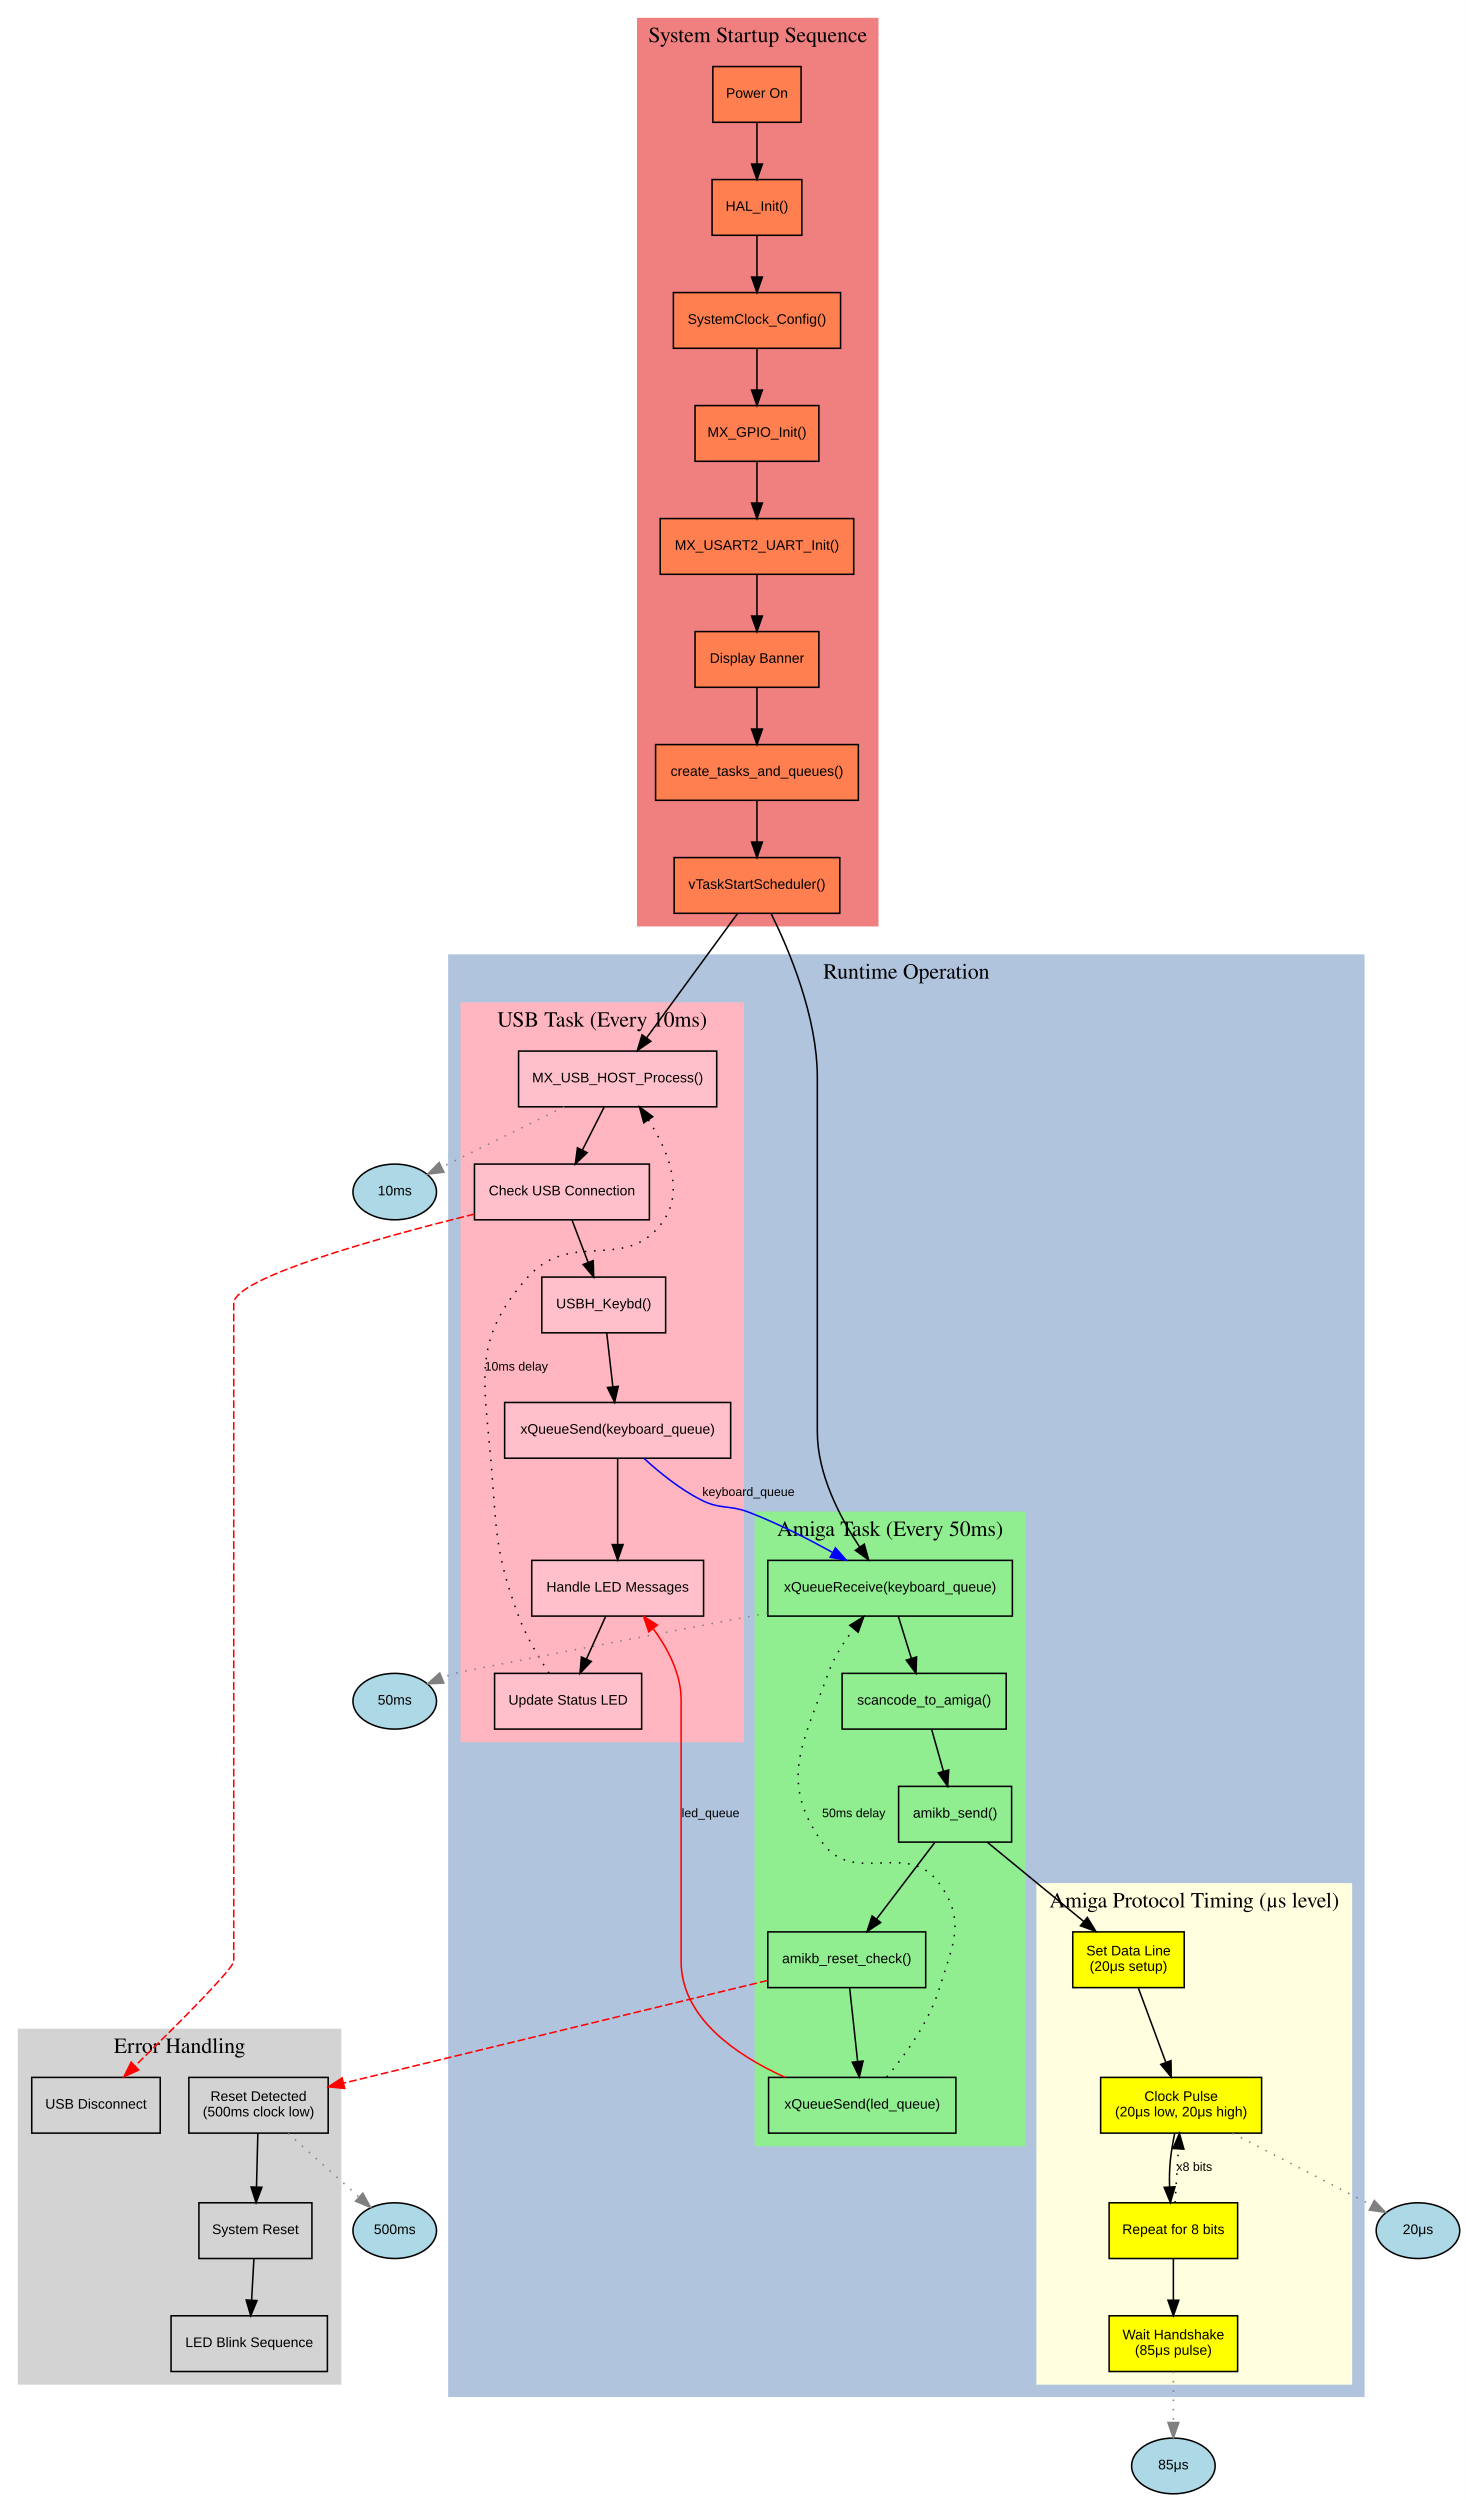
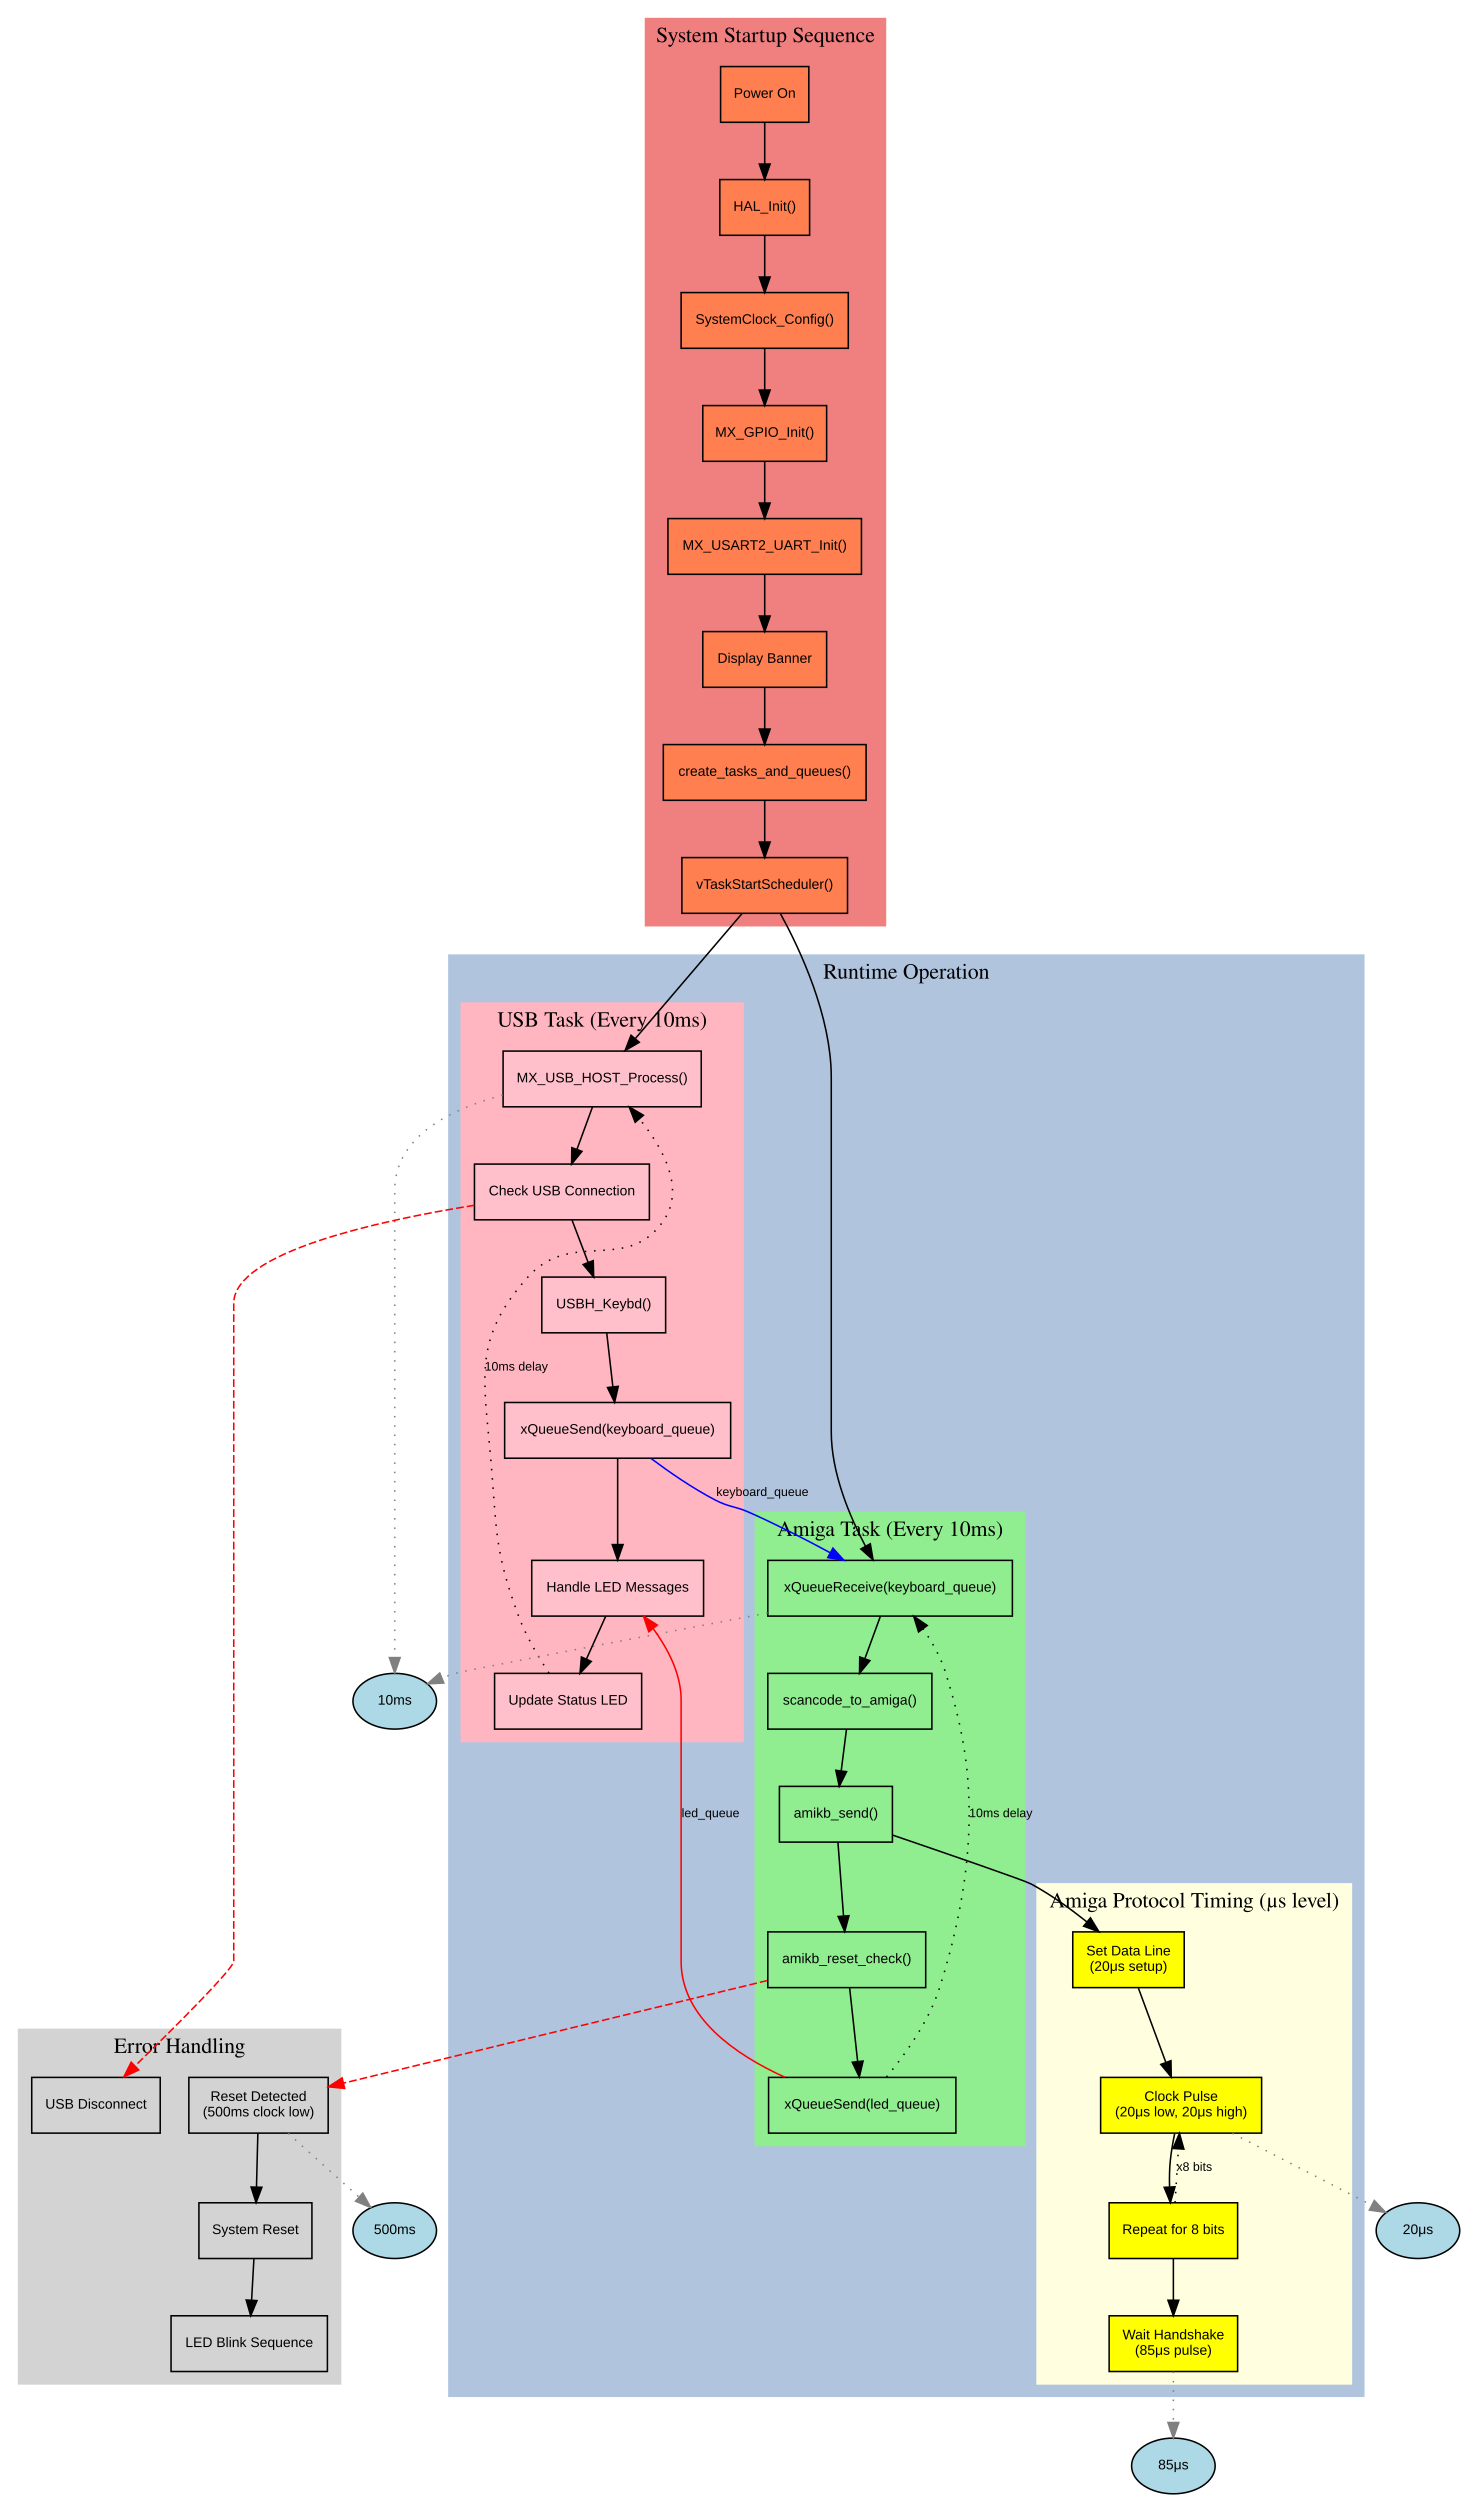
<svg xmlns="http://www.w3.org/2000/svg" width="947pt" height="1615pt" viewBox="0.00 0.00 947.00 1615.00">
  <g id="graph0" class="graph" transform="scale(1 1) rotate(0) translate(4 1611)">
    <polygon fill="white" stroke="transparent" points="-4,4 -4,-1611 943,-1611 943,4 -4,4" />
    <g id="clust1" class="cluster">
-       <polygon fill="lightcoral" stroke="lightcoral" points="408,-1013 408,-1599 563,-1599 563,-1013 408,-1013" />
-       <text text-anchor="middle" x="485.5" y="-1583.8" font-family="Times,serif" font-size="14.00">System Startup Sequence</text>
+       <polygon fill="lightcoral" stroke="lightcoral" points="413,-1013 413,-1599 568,-1599 568,-1013 413,-1013" />
+       <text text-anchor="middle" x="490.5" y="-1583.8" font-family="Times,serif" font-size="14.00">System Startup Sequence</text>
    </g>
    <g id="clust2" class="cluster">
      <polygon fill="lightsteelblue" stroke="lightsteelblue" points="286,-63 286,-994 877,-994 877,-63 286,-63" />
      <text text-anchor="middle" x="581.5" y="-978.8" font-family="Times,serif" font-size="14.00">Runtime Operation</text>
    </g>
    <g id="clust3" class="cluster">
      <polygon fill="lightpink" stroke="lightpink" points="294,-486 294,-963 476,-963 476,-486 294,-486" />
      <text text-anchor="middle" x="385" y="-947.8" font-family="Times,serif" font-size="14.00">USB Task (Every 10ms)</text>
    </g>
    <g id="clust4" class="cluster">
      <polygon fill="lightgreen" stroke="lightgreen" points="484,-225 484,-634 658,-634 658,-225 484,-225" />
-       <text text-anchor="middle" x="571" y="-618.8" font-family="Times,serif" font-size="14.00">Amiga Task (Every 50ms)</text>
+       <text text-anchor="middle" x="571" y="-618.8" font-family="Times,serif" font-size="14.00">Amiga Task (Every 10ms)</text>
    </g>
    <g id="clust5" class="cluster">
      <polygon fill="lightyellow" stroke="lightyellow" points="666,-71 666,-394 869,-394 869,-71 666,-71" />
      <text text-anchor="middle" x="767.5" y="-378.8" font-family="Times,serif" font-size="14.00">Amiga Protocol Timing (μs level)</text>
    </g>
    <g id="clust6" class="cluster">
      <polygon fill="lightgray" stroke="lightgray" points="8,-71 8,-300 216,-300 216,-71 8,-71" />
      <text text-anchor="middle" x="112" y="-284.8" font-family="Times,serif" font-size="14.00">Error Handling</text>
    </g>
    <g id="node1" class="node">
-       <polygon fill="coral" stroke="black" points="513.5,-1568 456.5,-1568 456.5,-1532 513.5,-1532 513.5,-1568" />
-       <text text-anchor="middle" x="485" y="-1547.8" font-family="Arial" font-size="9.00">Power On</text>
+       <polygon fill="coral" stroke="black" points="518.5,-1568 461.5,-1568 461.5,-1532 518.5,-1532 518.5,-1568" />
+       <text text-anchor="middle" x="490" y="-1547.8" font-family="Arial" font-size="9.00">Power On</text>
    </g>
    <g id="node2" class="node">
-       <polygon fill="coral" stroke="black" points="514,-1495 456,-1495 456,-1459 514,-1459 514,-1495" />
-       <text text-anchor="middle" x="485" y="-1474.8" font-family="Arial" font-size="9.00">HAL_Init()</text>
+       <polygon fill="coral" stroke="black" points="519,-1495 461,-1495 461,-1459 519,-1459 519,-1495" />
+       <text text-anchor="middle" x="490" y="-1474.8" font-family="Arial" font-size="9.00">HAL_Init()</text>
    </g>
    <g id="edge1" class="edge">
-       <path fill="none" stroke="black" d="M485,-1531.81C485,-1523.79 485,-1514.05 485,-1505.07" />
-       <polygon fill="black" stroke="black" points="488.5,-1505.03 485,-1495.03 481.5,-1505.03 488.5,-1505.03" />
+       <path fill="none" stroke="black" d="M490,-1531.81C490,-1523.79 490,-1514.05 490,-1505.07" />
+       <polygon fill="black" stroke="black" points="493.5,-1505.03 490,-1495.03 486.5,-1505.03 493.5,-1505.03" />
    </g>
    <g id="node3" class="node">
-       <polygon fill="coral" stroke="black" points="539,-1422 431,-1422 431,-1386 539,-1386 539,-1422" />
-       <text text-anchor="middle" x="485" y="-1401.8" font-family="Arial" font-size="9.00">SystemClock_Config()</text>
+       <polygon fill="coral" stroke="black" points="544,-1422 436,-1422 436,-1386 544,-1386 544,-1422" />
+       <text text-anchor="middle" x="490" y="-1401.8" font-family="Arial" font-size="9.00">SystemClock_Config()</text>
    </g>
    <g id="edge2" class="edge">
-       <path fill="none" stroke="black" d="M485,-1458.81C485,-1450.79 485,-1441.05 485,-1432.07" />
-       <polygon fill="black" stroke="black" points="488.5,-1432.03 485,-1422.03 481.5,-1432.03 488.5,-1432.03" />
+       <path fill="none" stroke="black" d="M490,-1458.81C490,-1450.79 490,-1441.05 490,-1432.07" />
+       <polygon fill="black" stroke="black" points="493.5,-1432.03 490,-1422.03 486.5,-1432.03 493.5,-1432.03" />
    </g>
    <g id="node4" class="node">
-       <polygon fill="coral" stroke="black" points="525,-1349 445,-1349 445,-1313 525,-1313 525,-1349" />
-       <text text-anchor="middle" x="485" y="-1328.8" font-family="Arial" font-size="9.00">MX_GPIO_Init()</text>
+       <polygon fill="coral" stroke="black" points="530,-1349 450,-1349 450,-1313 530,-1313 530,-1349" />
+       <text text-anchor="middle" x="490" y="-1328.8" font-family="Arial" font-size="9.00">MX_GPIO_Init()</text>
    </g>
    <g id="edge3" class="edge">
-       <path fill="none" stroke="black" d="M485,-1385.81C485,-1377.79 485,-1368.05 485,-1359.07" />
-       <polygon fill="black" stroke="black" points="488.5,-1359.03 485,-1349.03 481.5,-1359.03 488.5,-1359.03" />
+       <path fill="none" stroke="black" d="M490,-1385.81C490,-1377.79 490,-1368.05 490,-1359.07" />
+       <polygon fill="black" stroke="black" points="493.5,-1359.03 490,-1349.03 486.5,-1359.03 493.5,-1359.03" />
    </g>
    <g id="node5" class="node">
-       <polygon fill="coral" stroke="black" points="547.5,-1276 422.5,-1276 422.5,-1240 547.5,-1240 547.5,-1276" />
-       <text text-anchor="middle" x="485" y="-1255.8" font-family="Arial" font-size="9.00">MX_USART2_UART_Init()</text>
+       <polygon fill="coral" stroke="black" points="552.5,-1276 427.5,-1276 427.5,-1240 552.5,-1240 552.5,-1276" />
+       <text text-anchor="middle" x="490" y="-1255.8" font-family="Arial" font-size="9.00">MX_USART2_UART_Init()</text>
    </g>
    <g id="edge4" class="edge">
-       <path fill="none" stroke="black" d="M485,-1312.81C485,-1304.79 485,-1295.05 485,-1286.07" />
-       <polygon fill="black" stroke="black" points="488.5,-1286.03 485,-1276.03 481.5,-1286.03 488.5,-1286.03" />
+       <path fill="none" stroke="black" d="M490,-1312.81C490,-1304.79 490,-1295.05 490,-1286.07" />
+       <polygon fill="black" stroke="black" points="493.5,-1286.03 490,-1276.03 486.5,-1286.03 493.5,-1286.03" />
    </g>
    <g id="node6" class="node">
-       <polygon fill="coral" stroke="black" points="525,-1203 445,-1203 445,-1167 525,-1167 525,-1203" />
-       <text text-anchor="middle" x="485" y="-1182.8" font-family="Arial" font-size="9.00">Display Banner</text>
+       <polygon fill="coral" stroke="black" points="530,-1203 450,-1203 450,-1167 530,-1167 530,-1203" />
+       <text text-anchor="middle" x="490" y="-1182.8" font-family="Arial" font-size="9.00">Display Banner</text>
    </g>
    <g id="edge5" class="edge">
-       <path fill="none" stroke="black" d="M485,-1239.81C485,-1231.79 485,-1222.05 485,-1213.07" />
-       <polygon fill="black" stroke="black" points="488.5,-1213.03 485,-1203.03 481.5,-1213.03 488.5,-1213.03" />
+       <path fill="none" stroke="black" d="M490,-1239.81C490,-1231.79 490,-1222.05 490,-1213.07" />
+       <polygon fill="black" stroke="black" points="493.5,-1213.03 490,-1203.03 486.5,-1213.03 493.5,-1213.03" />
    </g>
    <g id="node7" class="node">
-       <polygon fill="coral" stroke="black" points="550.5,-1130 419.5,-1130 419.5,-1094 550.5,-1094 550.5,-1130" />
-       <text text-anchor="middle" x="485" y="-1109.8" font-family="Arial" font-size="9.00">create_tasks_and_queues()</text>
+       <polygon fill="coral" stroke="black" points="555.5,-1130 424.5,-1130 424.5,-1094 555.5,-1094 555.5,-1130" />
+       <text text-anchor="middle" x="490" y="-1109.8" font-family="Arial" font-size="9.00">create_tasks_and_queues()</text>
    </g>
    <g id="edge6" class="edge">
-       <path fill="none" stroke="black" d="M485,-1166.81C485,-1158.79 485,-1149.05 485,-1140.07" />
-       <polygon fill="black" stroke="black" points="488.5,-1140.03 485,-1130.03 481.5,-1140.03 488.5,-1140.03" />
+       <path fill="none" stroke="black" d="M490,-1166.81C490,-1158.79 490,-1149.05 490,-1140.07" />
+       <polygon fill="black" stroke="black" points="493.5,-1140.03 490,-1130.03 486.5,-1140.03 493.5,-1140.03" />
    </g>
    <g id="node8" class="node">
-       <polygon fill="coral" stroke="black" points="538.5,-1057 431.5,-1057 431.5,-1021 538.5,-1021 538.5,-1057" />
-       <text text-anchor="middle" x="485" y="-1036.8" font-family="Arial" font-size="9.00">vTaskStartScheduler()</text>
+       <polygon fill="coral" stroke="black" points="543.5,-1057 436.5,-1057 436.5,-1021 543.5,-1021 543.5,-1057" />
+       <text text-anchor="middle" x="490" y="-1036.8" font-family="Arial" font-size="9.00">vTaskStartScheduler()</text>
    </g>
    <g id="edge7" class="edge">
-       <path fill="none" stroke="black" d="M485,-1093.81C485,-1085.79 485,-1076.05 485,-1067.07" />
-       <polygon fill="black" stroke="black" points="488.5,-1067.03 485,-1057.03 481.5,-1067.03 488.5,-1067.03" />
+       <path fill="none" stroke="black" d="M490,-1093.81C490,-1085.79 490,-1076.05 490,-1067.07" />
+       <polygon fill="black" stroke="black" points="493.5,-1067.03 490,-1057.03 486.5,-1067.03 493.5,-1067.03" />
    </g>
    <g id="node9" class="node">
-       <polygon fill="pink" stroke="black" points="459,-932 331,-932 331,-896 459,-896 459,-932" />
-       <text text-anchor="middle" x="395" y="-911.8" font-family="Arial" font-size="9.00">MX_USB_HOST_Process()</text>
+       <polygon fill="pink" stroke="black" points="449,-932 321,-932 321,-896 449,-896 449,-932" />
+       <text text-anchor="middle" x="385" y="-911.8" font-family="Arial" font-size="9.00">MX_USB_HOST_Process()</text>
    </g>
    <g id="edge8" class="edge">
-       <path fill="none" stroke="black" d="M472.49,-1020.9C457.26,-1000.09 431.4,-964.75 413.78,-940.67" />
-       <polygon fill="black" stroke="black" points="416.43,-938.36 407.7,-932.35 410.78,-942.49 416.43,-938.36" />
+       <path fill="none" stroke="black" d="M475.4,-1020.9C457.48,-999.9 426.94,-964.13 406.37,-940.04" />
+       <polygon fill="black" stroke="black" points="408.97,-937.69 399.81,-932.35 403.64,-942.23 408.97,-937.69" />
    </g>
    <g id="node15" class="node">
      <polygon fill="lightgreen" stroke="black" points="650,-603 492,-603 492,-567 650,-567 650,-603" />
      <text text-anchor="middle" x="571" y="-582.8" font-family="Arial" font-size="9.00">xQueueReceive(keyboard_queue)</text>
    </g>
    <g id="edge9" class="edge">
-       <path fill="none" stroke="black" d="M494.24,-1020.62C505.78,-997.29 524,-954.2 524,-915 524,-915 524,-915 524,-686 524,-658.72 538.51,-630.89 551.4,-611.53" />
-       <polygon fill="black" stroke="black" points="554.31,-613.48 557.15,-603.27 548.57,-609.48 554.31,-613.48" />
+       <path fill="none" stroke="black" d="M500.19,-1020.74C512.91,-997.53 533,-954.59 533,-915 533,-915 533,-915 533,-686 533,-659.67 544.66,-631.82 555.06,-612.22" />
+       <polygon fill="black" stroke="black" points="558.22,-613.75 560.01,-603.31 552.1,-610.35 558.22,-613.75" />
    </g>
    <g id="node10" class="node">
      <polygon fill="pink" stroke="black" points="415.5,-859 302.5,-859 302.5,-823 415.5,-823 415.5,-859" />
      <text text-anchor="middle" x="359" y="-838.8" font-family="Arial" font-size="9.00">Check USB Connection</text>
    </g>
    <g id="edge10" class="edge">
-       <path fill="none" stroke="black" d="M386.29,-895.81C382.08,-887.53 376.95,-877.41 372.28,-868.19" />
-       <polygon fill="black" stroke="black" points="375.28,-866.37 367.63,-859.03 369.04,-869.53 375.28,-866.37" />
+       <path fill="none" stroke="black" d="M378.71,-895.81C375.7,-887.62 372.05,-877.62 368.7,-868.48" />
+       <polygon fill="black" stroke="black" points="371.96,-867.22 365.24,-859.03 365.39,-869.62 371.96,-867.22" />
    </g>
    <g id="node28" class="node">
-       <ellipse fill="lightblue" stroke="black" cx="251" cy="-841" rx="27" ry="18" />
-       <text text-anchor="middle" x="251" y="-838.8" font-family="Arial" font-size="9.00">10ms</text>
+       <ellipse fill="lightblue" stroke="black" cx="251" cy="-512" rx="27" ry="18" />
+       <text text-anchor="middle" x="251" y="-509.8" font-family="Arial" font-size="9.00">10ms</text>
    </g>
    <g id="edge32" class="edge">
-       <path fill="none" stroke="gray" stroke-dasharray="1,5" d="M360.51,-895.99C336.38,-884.09 304.44,-868.35 281.29,-856.94" />
-       <polygon fill="gray" stroke="gray" points="282.78,-853.77 272.27,-852.49 279.69,-860.05 282.78,-853.77" />
+       <path fill="none" stroke="gray" stroke-dasharray="1,5" d="M320.75,-903.52C286.36,-894.41 251,-876.62 251,-842 251,-842 251,-842 251,-584 251,-569.65 251,-553.67 251,-540.51" />
+       <polygon fill="gray" stroke="gray" points="254.5,-540.22 251,-530.22 247.5,-540.22 254.5,-540.22" />
    </g>
    <g id="node11" class="node">
      <polygon fill="pink" stroke="black" points="426,-786 346,-786 346,-750 426,-750 426,-786" />
      <text text-anchor="middle" x="386" y="-765.8" font-family="Arial" font-size="9.00">USBH_Keybd()</text>
    </g>
    <g id="edge11" class="edge">
      <path fill="none" stroke="black" d="M365.54,-822.81C368.65,-814.62 372.45,-804.62 375.93,-795.48" />
      <polygon fill="black" stroke="black" points="379.24,-796.62 379.52,-786.03 372.7,-794.13 379.24,-796.62" />
    </g>
    <g id="node24" class="node">
      <polygon fill="lightgray" stroke="black" points="99.5,-269 16.5,-269 16.5,-233 99.5,-233 99.5,-269" />
      <text text-anchor="middle" x="58" y="-248.8" font-family="Arial" font-size="9.00">USB Disconnect</text>
    </g>
    <g id="edge28" class="edge">
-       <path fill="none" stroke="red" stroke-dasharray="5,2" d="M302.47,-826.72C239.66,-811.16 147,-785.42 147,-769 147,-769 147,-769 147,-344 147,-339.4 109.74,-302.23 83.43,-276.57" />
+       <path fill="none" stroke="red" stroke-dasharray="5,2" d="M302.47,-832.38C239.66,-822.3 147,-801.85 147,-769 147,-769 147,-769 147,-344 147,-339.4 109.74,-302.23 83.43,-276.57" />
      <polygon fill="red" stroke="red" points="85.62,-273.81 76.01,-269.35 80.74,-278.83 85.62,-273.81" />
    </g>
    <g id="node12" class="node">
      <polygon fill="pink" stroke="black" points="468,-705 322,-705 322,-669 468,-669 468,-705" />
      <text text-anchor="middle" x="395" y="-684.8" font-family="Arial" font-size="9.00">xQueueSend(keyboard_queue)</text>
    </g>
    <g id="edge12" class="edge">
      <path fill="none" stroke="black" d="M387.95,-749.86C389.11,-739.71 390.6,-726.63 391.91,-715.12" />
      <polygon fill="black" stroke="black" points="395.4,-715.44 393.05,-705.11 388.44,-714.65 395.4,-715.44" />
    </g>
    <g id="node13" class="node">
      <polygon fill="pink" stroke="black" points="450.5,-603 339.5,-603 339.5,-567 450.5,-567 450.5,-603" />
      <text text-anchor="middle" x="395" y="-582.8" font-family="Arial" font-size="9.00">Handle LED Messages</text>
    </g>
    <g id="edge13" class="edge">
      <path fill="none" stroke="black" d="M395,-668.58C395,-653.38 395,-631.07 395,-613.46" />
      <polygon fill="black" stroke="black" points="398.5,-613.22 395,-603.22 391.5,-613.22 398.5,-613.22" />
    </g>
    <g id="edge26" class="edge">
-       <path fill="none" stroke="blue" d="M412.11,-668.8C422.11,-659.64 435.4,-648.88 449,-642 461.7,-635.58 466.73,-639.13 480,-634 498.24,-626.95 517.53,-617.14 533.63,-608.23" />
-       <polygon fill="blue" stroke="blue" points="535.71,-611.08 542.71,-603.12 532.28,-604.98 535.71,-611.08" />
-       <text text-anchor="middle" x="479.5" y="-644.6" font-family="Arial" font-size="8.00">keyboard_queue</text>
+       <path fill="none" stroke="blue" d="M416.55,-668.84C428.33,-660.02 443.44,-649.57 458,-642 467.23,-637.2 470.49,-638.21 480,-634 497.47,-626.26 516.24,-616.6 532.16,-607.99" />
+       <polygon fill="blue" stroke="blue" points="534.08,-610.92 541.18,-603.05 530.72,-604.78 534.08,-610.92" />
+       <text text-anchor="middle" x="488.5" y="-644.6" font-family="Arial" font-size="8.00">keyboard_queue</text>
    </g>
    <g id="node14" class="node">
      <polygon fill="pink" stroke="black" points="410.5,-530 315.5,-530 315.5,-494 410.5,-494 410.5,-530" />
      <text text-anchor="middle" x="363" y="-509.8" font-family="Arial" font-size="9.00">Update Status LED</text>
    </g>
    <g id="edge14" class="edge">
      <path fill="none" stroke="black" d="M387.25,-566.81C383.52,-558.53 378.96,-548.41 374.81,-539.19" />
      <polygon fill="black" stroke="black" points="377.97,-537.71 370.67,-530.03 371.59,-540.58 377.97,-537.71" />
    </g>
    <g id="edge15" class="edge">
-       <path fill="none" stroke="black" stroke-dasharray="1,5" d="M350.63,-530.19C343.85,-540.42 335.85,-553.92 331,-567 315.01,-610.17 317.02,-623.14 313,-669 308.37,-721.88 301.58,-746.46 337,-786 365.31,-817.6 401.52,-787.66 425,-823 438.06,-842.66 427.1,-868.51 414.92,-887.46" />
-       <polygon fill="black" stroke="black" points="411.9,-885.67 409.13,-895.89 417.67,-889.63 411.9,-885.67" />
+       <path fill="none" stroke="black" stroke-dasharray="1,5" d="M350.63,-530.19C343.85,-540.42 335.85,-553.92 331,-567 315.01,-610.17 317.02,-623.14 313,-669 308.37,-721.88 301.58,-746.46 337,-786 365.31,-817.6 401.52,-787.66 425,-823 438.6,-843.47 424.32,-869.32 409.18,-888.06" />
+       <polygon fill="black" stroke="black" points="406.33,-886 402.49,-895.88 411.65,-890.56 406.33,-886" />
      <text text-anchor="middle" x="329.5" y="-725.6" font-family="Arial" font-size="8.00">10ms delay</text>
    </g>
    <g id="node16" class="node">
-       <polygon fill="lightgreen" stroke="black" points="646,-530 540,-530 540,-494 646,-494 646,-530" />
-       <text text-anchor="middle" x="593" y="-509.8" font-family="Arial" font-size="9.00">scancode_to_amiga()</text>
+       <polygon fill="lightgreen" stroke="black" points="598,-530 492,-530 492,-494 598,-494 598,-530" />
+       <text text-anchor="middle" x="545" y="-509.8" font-family="Arial" font-size="9.00">scancode_to_amiga()</text>
    </g>
    <g id="edge16" class="edge">
-       <path fill="none" stroke="black" d="M576.33,-566.81C578.84,-558.7 581.9,-548.84 584.7,-539.78" />
-       <polygon fill="black" stroke="black" points="588.11,-540.62 587.72,-530.03 581.42,-538.54 588.11,-540.62" />
-     </g>
-     <g id="node29" class="node">
-       <ellipse fill="lightblue" stroke="black" cx="251" cy="-512" rx="27" ry="18" />
-       <text text-anchor="middle" x="251" y="-509.8" font-family="Arial" font-size="9.00">50ms</text>
+       <path fill="none" stroke="black" d="M564.71,-566.81C561.7,-558.62 558.05,-548.62 554.7,-539.48" />
+       <polygon fill="black" stroke="black" points="557.96,-538.22 551.24,-530.03 551.39,-540.62 557.96,-538.22" />
    </g>
    <g id="edge33" class="edge">
      <path fill="none" stroke="gray" stroke-dasharray="1,5" d="M491.95,-569.03C410.56,-553.58 294.9,-531.52 290,-530 287.22,-529.14 284.38,-528.14 281.55,-527.07" />
      <polygon fill="gray" stroke="gray" points="282.71,-523.76 272.13,-523.22 280.07,-530.24 282.71,-523.76" />
    </g>
    <g id="node17" class="node">
-       <polygon fill="lightgreen" stroke="black" points="649.5,-457 576.5,-457 576.5,-421 649.5,-421 649.5,-457" />
-       <text text-anchor="middle" x="613" y="-436.8" font-family="Arial" font-size="9.00">amikb_send()</text>
+       <polygon fill="lightgreen" stroke="black" points="572.5,-457 499.5,-457 499.5,-421 572.5,-421 572.5,-457" />
+       <text text-anchor="middle" x="536" y="-436.8" font-family="Arial" font-size="9.00">amikb_send()</text>
    </g>
    <g id="edge17" class="edge">
-       <path fill="none" stroke="black" d="M597.84,-493.81C600.13,-485.7 602.91,-475.84 605.46,-466.78" />
-       <polygon fill="black" stroke="black" points="608.86,-467.6 608.2,-457.03 602.12,-465.71 608.86,-467.6" />
+       <path fill="none" stroke="black" d="M542.82,-493.81C541.8,-485.79 540.57,-476.05 539.43,-467.07" />
+       <polygon fill="black" stroke="black" points="542.89,-466.51 538.16,-457.03 535.94,-467.39 542.89,-466.51" />
    </g>
    <g id="node18" class="node">
      <polygon fill="lightgreen" stroke="black" points="594,-363 492,-363 492,-327 594,-327 594,-363" />
      <text text-anchor="middle" x="543" y="-342.8" font-family="Arial" font-size="9.00">amikb_reset_check()</text>
    </g>
    <g id="edge18" class="edge">
-       <path fill="none" stroke="black" d="M599.83,-420.7C589.27,-406.82 574.3,-387.14 562.37,-371.46" />
-       <polygon fill="black" stroke="black" points="564.95,-369.07 556.11,-363.23 559.38,-373.3 564.95,-369.07" />
+       <path fill="none" stroke="black" d="M537.32,-420.7C538.33,-407.33 539.76,-388.59 540.93,-373.22" />
+       <polygon fill="black" stroke="black" points="544.42,-373.46 541.69,-363.23 537.44,-372.93 544.42,-373.46" />
    </g>
    <g id="node20" class="node">
      <polygon fill="yellow" stroke="black" points="761,-363 689,-363 689,-327 761,-327 761,-363" />
      <text text-anchor="middle" x="725" y="-347.8" font-family="Arial" font-size="9.00">Set Data Line</text>
      <text text-anchor="middle" x="725" y="-337.8" font-family="Arial" font-size="9.00">(20μs setup)</text>
    </g>
    <g id="edge21" class="edge">
-       <path fill="none" stroke="black" d="M633.8,-420.91C651.3,-406.54 676.49,-385.85 695.97,-369.85" />
-       <polygon fill="black" stroke="black" points="698.42,-372.36 703.93,-363.31 693.98,-366.95 698.42,-372.36" />
+       <path fill="none" stroke="black" d="M572.82,-425.46C608.51,-413.25 657.87,-396.22 662,-394 674.64,-387.2 687.45,-377.96 698.18,-369.41" />
+       <polygon fill="black" stroke="black" points="700.43,-372.09 705.95,-363.05 696,-366.68 700.43,-372.09" />
    </g>
    <g id="node19" class="node">
      <polygon fill="lightgreen" stroke="black" points="613.5,-269 492.5,-269 492.5,-233 613.5,-233 613.5,-269" />
      <text text-anchor="middle" x="553" y="-248.8" font-family="Arial" font-size="9.00">xQueueSend(led_queue)</text>
    </g>
    <g id="edge19" class="edge">
      <path fill="none" stroke="black" d="M544.88,-326.7C546.33,-313.33 548.37,-294.59 550.04,-279.22" />
      <polygon fill="black" stroke="black" points="553.53,-279.55 551.13,-269.23 546.57,-278.79 553.53,-279.55" />
    </g>
    <g id="node25" class="node">
      <polygon fill="lightgray" stroke="black" points="208,-269 118,-269 118,-233 208,-233 208,-269" />
      <text text-anchor="middle" x="163" y="-253.8" font-family="Arial" font-size="9.00">Reset Detected</text>
      <text text-anchor="middle" x="163" y="-243.8" font-family="Arial" font-size="9.00">(500ms clock low)</text>
    </g>
    <g id="edge29" class="edge">
      <path fill="none" stroke="red" stroke-dasharray="5,2" d="M491.75,-331.59C420.36,-314.31 291.49,-283.11 218.09,-265.34" />
      <polygon fill="red" stroke="red" points="218.66,-261.87 208.12,-262.92 217.01,-268.68 218.66,-261.87" />
    </g>
    <g id="edge27" class="edge">
      <path fill="none" stroke="red" d="M503.04,-269.11C471.24,-283.53 436,-307.69 436,-344 436,-513 436,-513 436,-513 436,-529.81 427.27,-546.23 417.87,-559.03" />
      <polygon fill="red" stroke="red" points="415.11,-556.87 411.68,-566.89 420.61,-561.2 415.11,-556.87" />
      <text text-anchor="middle" x="455" y="-437.1" font-family="Arial" font-size="8.00">led_queue</text>
    </g>
    <g id="edge20" class="edge">
-       <path fill="none" stroke="black" stroke-dasharray="1,5" d="M568.85,-269.24C580.84,-283.52 596.33,-304.98 603,-327 611.63,-355.5 620.17,-369.67 603,-394 582.33,-423.28 547.67,-391.72 527,-421 499.04,-460.6 514.55,-484.4 531,-530 534.68,-540.21 540.97,-550.12 547.48,-558.62" />
-       <polygon fill="black" stroke="black" points="544.95,-561.05 553.98,-566.59 550.37,-556.63 544.95,-561.05" />
-       <text text-anchor="middle" x="547.5" y="-437.1" font-family="Arial" font-size="8.00">50ms delay</text>
+       <path fill="none" stroke="black" stroke-dasharray="1,5" d="M568.7,-269.28C580.6,-283.59 596.06,-305.07 603,-327 636.55,-432.99 617.89,-494.02 607,-530 603.91,-540.19 598.2,-550.22 592.22,-558.81" />
+       <polygon fill="black" stroke="black" points="589.38,-556.76 586.24,-566.88 595.01,-560.93 589.38,-556.76" />
+       <text text-anchor="middle" x="642.5" y="-437.1" font-family="Arial" font-size="8.00">10ms delay</text>
    </g>
    <g id="node21" class="node">
      <polygon fill="yellow" stroke="black" points="811,-269 707,-269 707,-233 811,-233 811,-269" />
      <text text-anchor="middle" x="759" y="-253.8" font-family="Arial" font-size="9.00">Clock Pulse</text>
      <text text-anchor="middle" x="759" y="-243.8" font-family="Arial" font-size="9.00">(20μs low, 20μs high)</text>
    </g>
    <g id="edge22" class="edge">
      <path fill="none" stroke="black" d="M731.4,-326.7C736.38,-313.2 743.39,-294.23 749.1,-278.78" />
      <polygon fill="black" stroke="black" points="752.45,-279.82 752.63,-269.23 745.88,-277.39 752.45,-279.82" />
    </g>
    <g id="node22" class="node">
      <polygon fill="yellow" stroke="black" points="795.5,-188 712.5,-188 712.5,-152 795.5,-152 795.5,-188" />
      <text text-anchor="middle" x="754" y="-167.8" font-family="Arial" font-size="9.00">Repeat for 8 bits</text>
    </g>
    <g id="edge23" class="edge">
      <path fill="none" stroke="black" d="M754.83,-232.66C753.67,-227.06 752.57,-220.8 752,-215 751.47,-209.62 751.38,-203.86 751.54,-198.33" />
      <polygon fill="black" stroke="black" points="755.04,-198.34 752.08,-188.16 748.05,-197.97 755.04,-198.34" />
    </g>
-     <g id="node30" class="node">
+     <g id="node29" class="node">
      <ellipse fill="lightblue" stroke="black" cx="912" cy="-170" rx="27" ry="18" />
      <text text-anchor="middle" x="912" y="-167.8" font-family="Arial" font-size="9.00">20μs</text>
    </g>
    <g id="edge34" class="edge">
      <path fill="none" stroke="gray" stroke-dasharray="1,5" d="M792.2,-232.86C818.97,-219.04 856.29,-199.77 882.13,-186.42" />
      <polygon fill="gray" stroke="gray" points="883.81,-189.49 891.09,-181.8 880.6,-183.28 883.81,-189.49" />
    </g>
    <g id="edge24" class="edge">
      <path fill="none" stroke="black" stroke-dasharray="1,5" d="M755.08,-188.11C755.72,-198.25 756.55,-211.32 757.28,-222.85" />
      <polygon fill="black" stroke="black" points="753.79,-223.1 757.92,-232.86 760.78,-222.66 753.79,-223.1" />
      <text text-anchor="middle" x="767.5" y="-208.6" font-family="Arial" font-size="8.00">x8 bits</text>
    </g>
    <g id="node23" class="node">
      <polygon fill="yellow" stroke="black" points="795.5,-115 712.5,-115 712.5,-79 795.5,-79 795.5,-115" />
      <text text-anchor="middle" x="754" y="-99.8" font-family="Arial" font-size="9.00">Wait Handshake</text>
      <text text-anchor="middle" x="754" y="-89.8" font-family="Arial" font-size="9.00">(85μs pulse)</text>
    </g>
    <g id="edge25" class="edge">
      <path fill="none" stroke="black" d="M754,-151.81C754,-143.79 754,-134.05 754,-125.07" />
      <polygon fill="black" stroke="black" points="757.5,-125.03 754,-115.03 750.5,-125.03 757.5,-125.03" />
    </g>
-     <g id="node31" class="node">
+     <g id="node30" class="node">
      <ellipse fill="lightblue" stroke="black" cx="754" cy="-18" rx="27" ry="18" />
      <text text-anchor="middle" x="754" y="-15.8" font-family="Arial" font-size="9.00">85μs</text>
    </g>
    <g id="edge35" class="edge">
      <path fill="none" stroke="gray" stroke-dasharray="1,5" d="M754,-78.91C754,-69.34 754,-57.18 754,-46.32" />
      <polygon fill="gray" stroke="gray" points="757.5,-46.04 754,-36.04 750.5,-46.04 757.5,-46.04" />
    </g>
    <g id="node26" class="node">
      <polygon fill="lightgray" stroke="black" points="197.5,-188 124.5,-188 124.5,-152 197.5,-152 197.5,-188" />
      <text text-anchor="middle" x="161" y="-167.8" font-family="Arial" font-size="9.00">System Reset</text>
    </g>
    <g id="edge30" class="edge">
      <path fill="none" stroke="black" d="M162.57,-232.86C162.31,-222.71 161.98,-209.63 161.69,-198.12" />
      <polygon fill="black" stroke="black" points="165.19,-198.02 161.43,-188.11 158.19,-198.19 165.19,-198.02" />
    </g>
-     <g id="node32" class="node">
+     <g id="node31" class="node">
      <ellipse fill="lightblue" stroke="black" cx="251" cy="-170" rx="27" ry="18" />
      <text text-anchor="middle" x="251" y="-167.8" font-family="Arial" font-size="9.00">500ms</text>
    </g>
    <g id="edge36" class="edge">
      <path fill="none" stroke="gray" stroke-dasharray="1,5" d="M182.09,-232.86C195.57,-220.76 213.7,-204.49 227.98,-191.67" />
      <polygon fill="gray" stroke="gray" points="230.36,-194.24 235.46,-184.95 225.68,-189.03 230.36,-194.24" />
    </g>
    <g id="node27" class="node">
      <polygon fill="lightgray" stroke="black" points="207.5,-115 106.5,-115 106.5,-79 207.5,-79 207.5,-115" />
      <text text-anchor="middle" x="157" y="-94.8" font-family="Arial" font-size="9.00">LED Blink Sequence</text>
    </g>
    <g id="edge31" class="edge">
      <path fill="none" stroke="black" d="M160.03,-151.81C159.58,-143.79 159.03,-134.05 158.53,-125.07" />
      <polygon fill="black" stroke="black" points="162.02,-124.82 157.96,-115.03 155.03,-125.21 162.02,-124.82" />
    </g>
  </g>
</svg>
